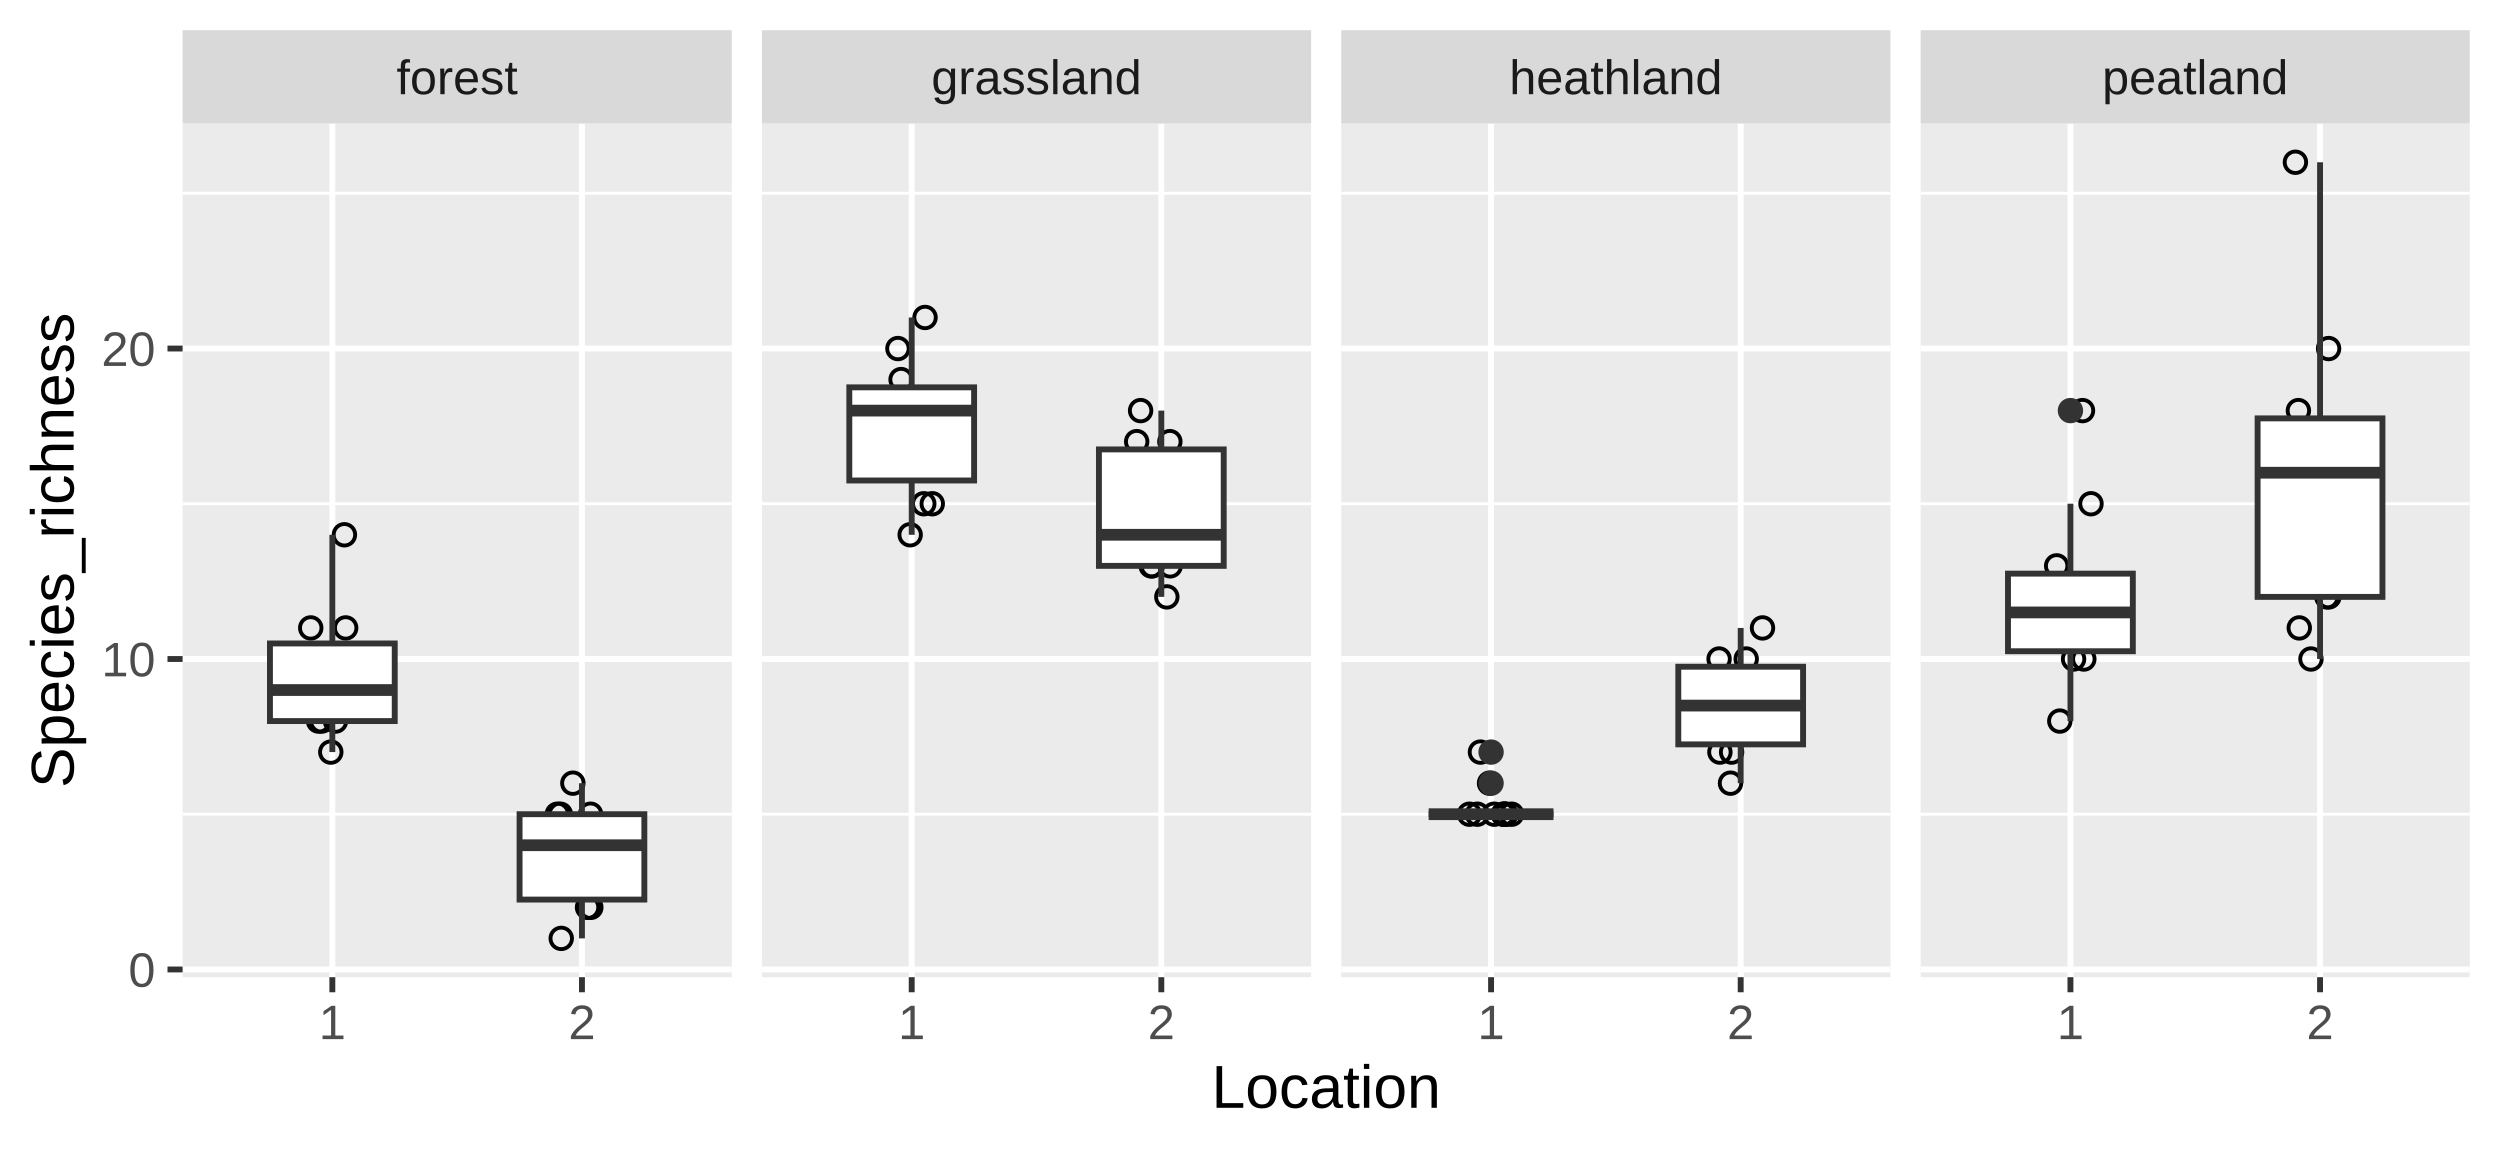
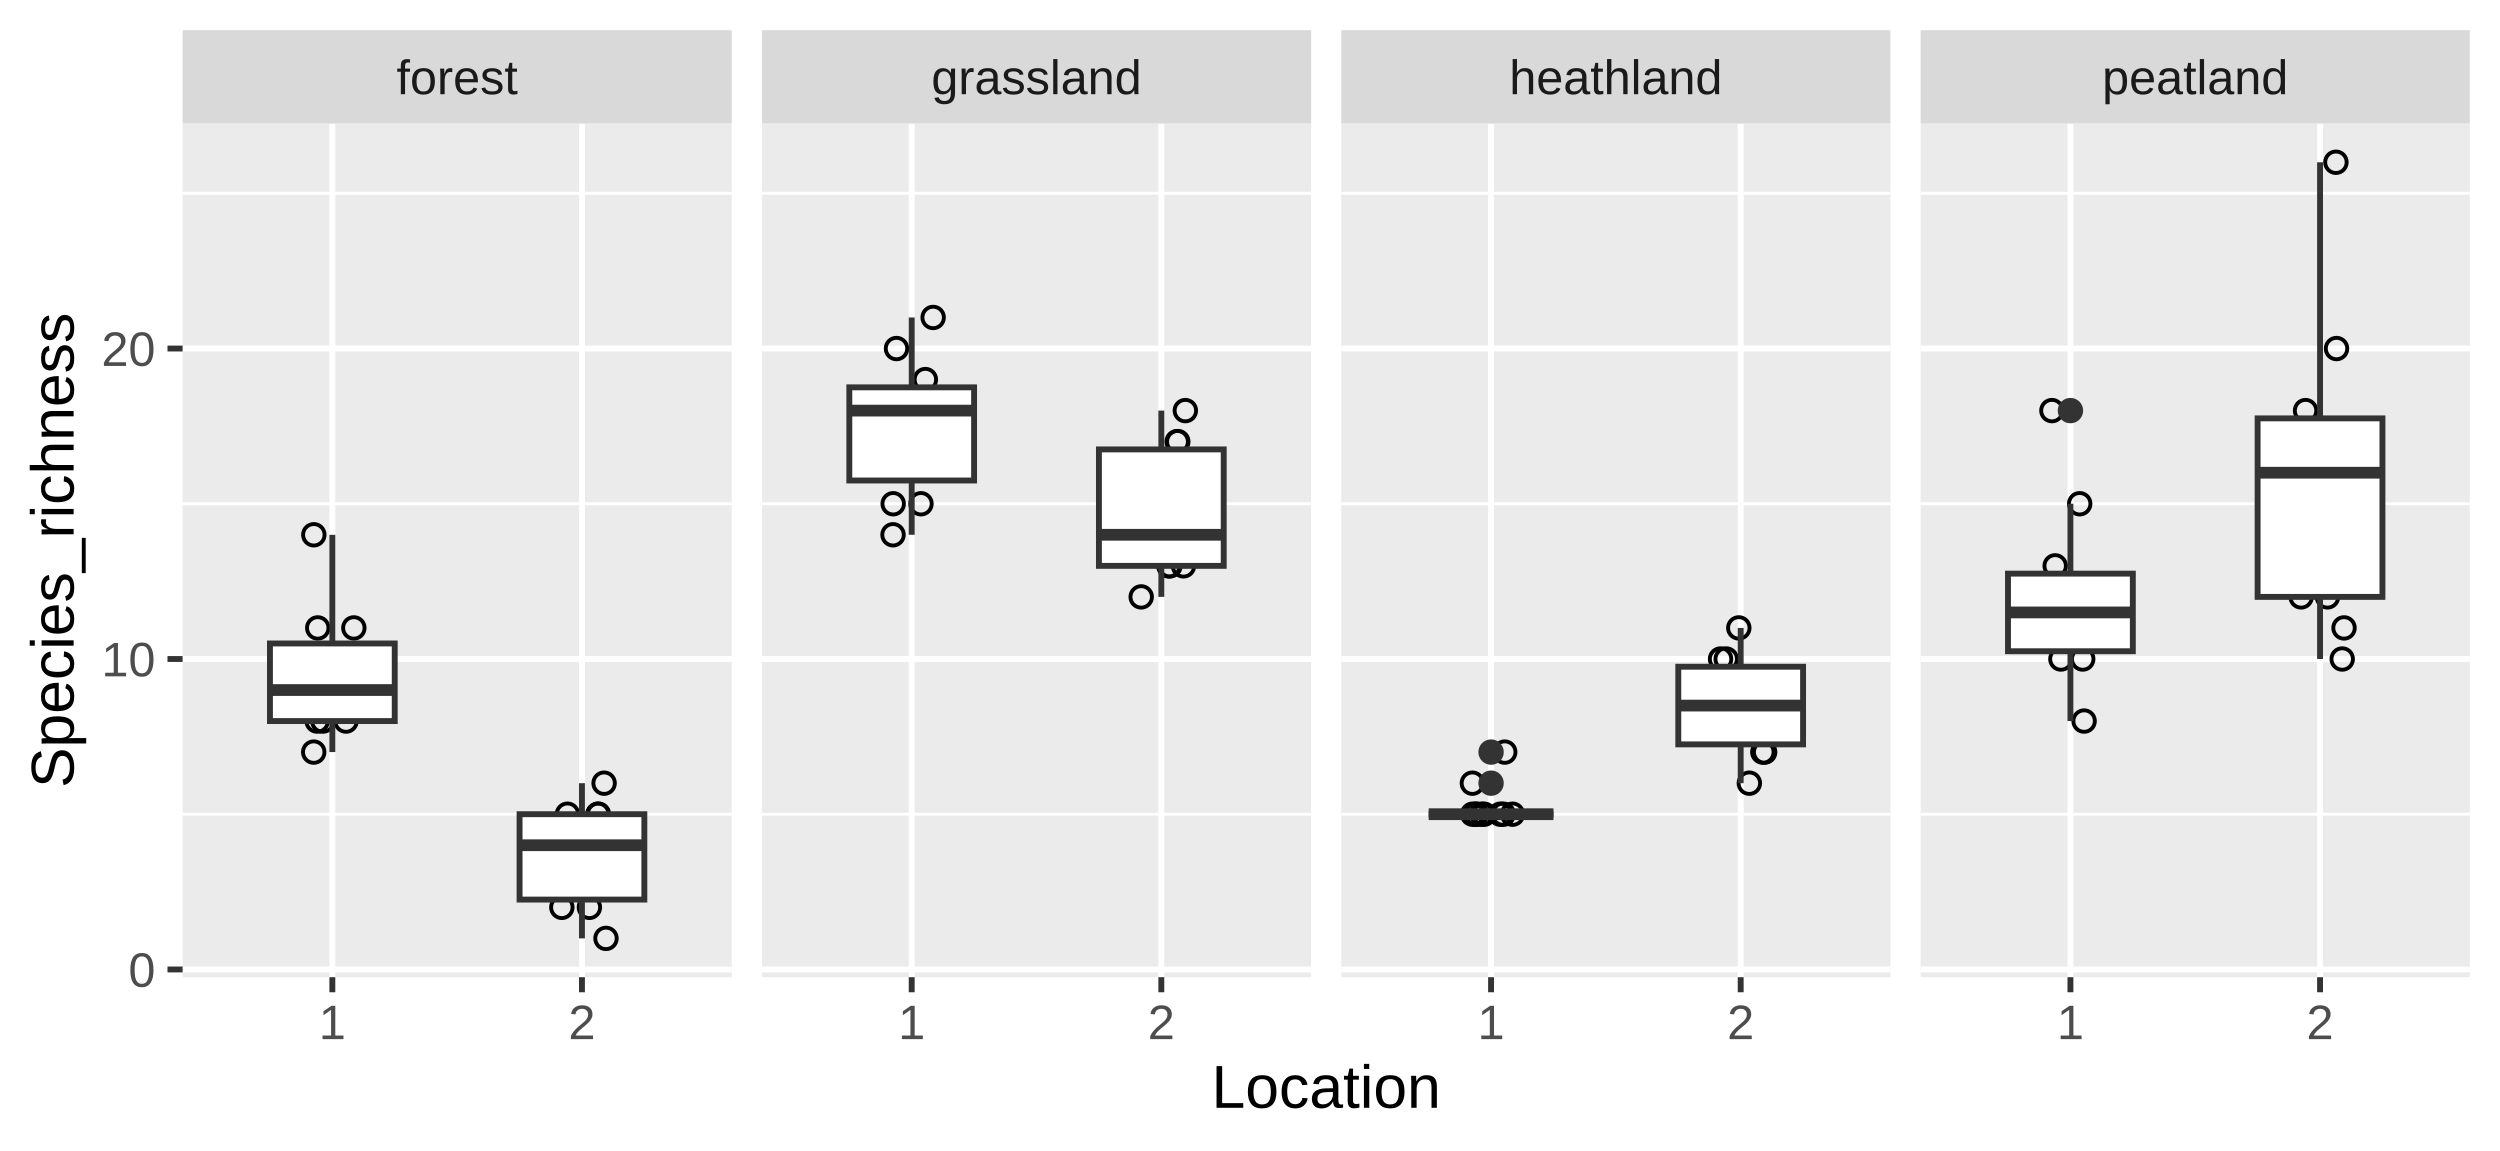
<svg xmlns="http://www.w3.org/2000/svg" width="453.60pt" height="208.80pt" viewBox="0 0 453.60 208.80">
  <g class="svglite">
    <defs>
      <style type="text/css">
    .svglite line, .svglite polyline, .svglite polygon, .svglite path, .svglite rect, .svglite circle {
      fill: none;
      stroke: #000000;
      stroke-linecap: round;
      stroke-linejoin: round;
      stroke-miterlimit: 10.00;
    }
    .svglite text {
      white-space: pre;
    }
    .svglite g.glyphgroup path {
      fill: inherit;
      stroke: none;
    }
  </style>
    </defs>
    <rect width="100%" height="100%" style="stroke: none; fill: #FFFFFF;" />
    <defs>
      <clipPath id="cpMC4wMHw0NTMuNjB8MC4wMHwyMDguODA=">
        <rect x="0.00" y="0.00" width="453.60" height="208.80" />
      </clipPath>
    </defs>
    <g clip-path="url(#cpMC4wMHw0NTMuNjB8MC4wMHwyMDguODA=)">
      <rect x="0" y="0.00" width="453.60" height="208.80" style="stroke-width: 1.07; stroke: #FFFFFF; fill: #FFFFFF;" />
    </g>
    <defs>
      <clipPath id="cpMzMuMTN8MTMyLjc3fDIyLjQwfDE3Ny4zMA==">
        <rect x="33.13" y="22.40" width="99.64" height="154.91" />
      </clipPath>
    </defs>
    <g clip-path="url(#cpMzMuMTN8MTMyLjc3fDIyLjQwfDE3Ny4zMA==)">
      <rect x="33.13" y="22.40" width="99.64" height="154.91" style="stroke-width: 1.07; stroke: none; fill: #EBEBEB;" />
      <polyline points="33.13,147.73 132.77,147.73 " style="stroke-width: 0.53; stroke: #FFFFFF; stroke-linecap: butt;" />
      <polyline points="33.13,91.40 132.77,91.40 " style="stroke-width: 0.53; stroke: #FFFFFF; stroke-linecap: butt;" />
      <polyline points="33.13,35.07 132.77,35.07 " style="stroke-width: 0.53; stroke: #FFFFFF; stroke-linecap: butt;" />
      <polyline points="33.13,175.90 132.77,175.90 " style="stroke-width: 1.07; stroke: #FFFFFF; stroke-linecap: butt;" />
      <polyline points="33.13,119.57 132.77,119.57 " style="stroke-width: 1.07; stroke: #FFFFFF; stroke-linecap: butt;" />
      <polyline points="33.13,63.24 132.77,63.24 " style="stroke-width: 1.07; stroke: #FFFFFF; stroke-linecap: butt;" />
      <polyline points="60.30,177.30 60.30,22.40 " style="stroke-width: 1.07; stroke: #FFFFFF; stroke-linecap: butt;" />
      <polyline points="105.59,177.30 105.59,22.40 " style="stroke-width: 1.07; stroke: #FFFFFF; stroke-linecap: butt;" />
-       <circle cx="56.38" cy="113.93" r="1.95" style="stroke-width: 0.71;" />
-       <circle cx="62.73" cy="125.20" r="1.95" style="stroke-width: 0.71;" />
-       <circle cx="62.72" cy="113.93" r="1.95" style="stroke-width: 0.71;" />
-       <circle cx="62.49" cy="97.03" r="1.95" style="stroke-width: 0.71;" />
-       <circle cx="64.03" cy="125.20" r="1.95" style="stroke-width: 0.71;" />
-       <circle cx="58.37" cy="130.83" r="1.95" style="stroke-width: 0.71;" />
-       <circle cx="57.80" cy="130.83" r="1.95" style="stroke-width: 0.71;" />
-       <circle cx="63.02" cy="125.20" r="1.95" style="stroke-width: 0.71;" />
-       <circle cx="60.02" cy="136.46" r="1.95" style="stroke-width: 0.71;" />
-       <circle cx="60.87" cy="130.83" r="1.95" style="stroke-width: 0.71;" />
-       <circle cx="101.12" cy="147.73" r="1.95" style="stroke-width: 0.71;" />
-       <circle cx="101.67" cy="147.73" r="1.95" style="stroke-width: 0.71;" />
-       <circle cx="106.83" cy="153.36" r="1.95" style="stroke-width: 0.71;" />
-       <circle cx="107.15" cy="147.73" r="1.95" style="stroke-width: 0.71;" />
-       <circle cx="101.83" cy="170.26" r="1.95" style="stroke-width: 0.71;" />
-       <circle cx="109.55" cy="159.00" r="1.95" style="stroke-width: 0.71;" />
-       <circle cx="106.60" cy="164.63" r="1.95" style="stroke-width: 0.71;" />
-       <circle cx="107.20" cy="164.63" r="1.95" style="stroke-width: 0.71;" />
-       <circle cx="103.94" cy="142.10" r="1.95" style="stroke-width: 0.71;" />
-       <circle cx="103.75" cy="153.36" r="1.95" style="stroke-width: 0.71;" />
+       <circle cx="57.65" cy="113.93" r="1.95" style="stroke-width: 0.71;" />
+       <circle cx="62.53" cy="125.20" r="1.95" style="stroke-width: 0.71;" />
+       <circle cx="64.20" cy="113.93" r="1.95" style="stroke-width: 0.71;" />
+       <circle cx="56.94" cy="97.03" r="1.95" style="stroke-width: 0.71;" />
+       <circle cx="61.99" cy="125.20" r="1.95" style="stroke-width: 0.71;" />
+       <circle cx="62.78" cy="130.83" r="1.95" style="stroke-width: 0.71;" />
+       <circle cx="57.54" cy="130.83" r="1.95" style="stroke-width: 0.71;" />
+       <circle cx="59.04" cy="125.20" r="1.95" style="stroke-width: 0.71;" />
+       <circle cx="56.92" cy="136.46" r="1.95" style="stroke-width: 0.71;" />
+       <circle cx="58.58" cy="130.83" r="1.95" style="stroke-width: 0.71;" />
+       <circle cx="108.48" cy="147.73" r="1.95" style="stroke-width: 0.71;" />
+       <circle cx="102.96" cy="147.73" r="1.95" style="stroke-width: 0.71;" />
+       <circle cx="102.17" cy="153.36" r="1.95" style="stroke-width: 0.71;" />
+       <circle cx="108.58" cy="147.73" r="1.95" style="stroke-width: 0.71;" />
+       <circle cx="109.95" cy="170.26" r="1.95" style="stroke-width: 0.71;" />
+       <circle cx="105.25" cy="159.00" r="1.95" style="stroke-width: 0.71;" />
+       <circle cx="101.94" cy="164.63" r="1.95" style="stroke-width: 0.71;" />
+       <circle cx="106.94" cy="164.63" r="1.95" style="stroke-width: 0.71;" />
+       <circle cx="109.61" cy="142.10" r="1.95" style="stroke-width: 0.71;" />
+       <circle cx="107.16" cy="153.36" r="1.95" style="stroke-width: 0.71;" />
      <line x1="60.30" y1="116.75" x2="60.30" y2="97.03" style="stroke-width: 1.07; stroke: #333333; stroke-linecap: butt;" />
      <line x1="60.30" y1="130.83" x2="60.30" y2="136.46" style="stroke-width: 1.07; stroke: #333333; stroke-linecap: butt;" />
      <polygon points="48.98,116.75 48.98,130.83 71.62,130.83 71.62,116.75 48.98,116.75 " style="stroke-width: 1.07; stroke: #333333; stroke-linecap: butt; stroke-linejoin: miter; fill: #FFFFFF;" />
      <line x1="48.98" y1="125.20" x2="71.62" y2="125.20" style="stroke-width: 2.13; stroke: #333333; stroke-linecap: butt; stroke-linejoin: miter;" />
      <line x1="105.59" y1="147.73" x2="105.59" y2="142.10" style="stroke-width: 1.07; stroke: #333333; stroke-linecap: butt;" />
      <line x1="105.59" y1="163.22" x2="105.59" y2="170.26" style="stroke-width: 1.07; stroke: #333333; stroke-linecap: butt;" />
      <polygon points="94.27,147.73 94.27,163.22 116.91,163.22 116.91,147.73 94.27,147.73 " style="stroke-width: 1.07; stroke: #333333; stroke-linecap: butt; stroke-linejoin: miter; fill: #FFFFFF;" />
      <line x1="94.27" y1="153.36" x2="116.91" y2="153.36" style="stroke-width: 2.13; stroke: #333333; stroke-linecap: butt; stroke-linejoin: miter;" />
    </g>
    <g clip-path="url(#cpMC4wMHw0NTMuNjB8MC4wMHwyMDguODA=)">
</g>
    <defs>
      <clipPath id="cpMTM4LjI1fDIzNy44OHwyMi40MHwxNzcuMzA=">
        <rect x="138.25" y="22.40" width="99.64" height="154.91" />
      </clipPath>
    </defs>
    <g clip-path="url(#cpMTM4LjI1fDIzNy44OHwyMi40MHwxNzcuMzA=)">
      <rect x="138.25" y="22.40" width="99.64" height="154.91" style="stroke-width: 1.07; stroke: none; fill: #EBEBEB;" />
      <polyline points="138.25,147.73 237.88,147.73 " style="stroke-width: 0.53; stroke: #FFFFFF; stroke-linecap: butt;" />
      <polyline points="138.25,91.40 237.88,91.40 " style="stroke-width: 0.53; stroke: #FFFFFF; stroke-linecap: butt;" />
      <polyline points="138.25,35.07 237.88,35.07 " style="stroke-width: 0.53; stroke: #FFFFFF; stroke-linecap: butt;" />
      <polyline points="138.25,175.90 237.88,175.90 " style="stroke-width: 1.07; stroke: #FFFFFF; stroke-linecap: butt;" />
      <polyline points="138.25,119.57 237.88,119.57 " style="stroke-width: 1.07; stroke: #FFFFFF; stroke-linecap: butt;" />
      <polyline points="138.25,63.24 237.88,63.24 " style="stroke-width: 1.07; stroke: #FFFFFF; stroke-linecap: butt;" />
      <polyline points="165.42,177.30 165.42,22.40 " style="stroke-width: 1.07; stroke: #FFFFFF; stroke-linecap: butt;" />
      <polyline points="210.71,177.30 210.71,22.40 " style="stroke-width: 1.07; stroke: #FFFFFF; stroke-linecap: butt;" />
-       <circle cx="161.49" cy="74.50" r="1.95" style="stroke-width: 0.71;" />
-       <circle cx="167.85" cy="74.50" r="1.95" style="stroke-width: 0.71;" />
-       <circle cx="167.84" cy="57.60" r="1.95" style="stroke-width: 0.71;" />
-       <circle cx="167.61" cy="91.40" r="1.95" style="stroke-width: 0.71;" />
-       <circle cx="169.15" cy="91.40" r="1.95" style="stroke-width: 0.71;" />
-       <circle cx="163.49" cy="68.87" r="1.95" style="stroke-width: 0.71;" />
-       <circle cx="162.92" cy="63.24" r="1.95" style="stroke-width: 0.71;" />
-       <circle cx="168.13" cy="74.50" r="1.95" style="stroke-width: 0.71;" />
-       <circle cx="165.14" cy="97.03" r="1.95" style="stroke-width: 0.71;" />
-       <circle cx="165.99" cy="74.50" r="1.95" style="stroke-width: 0.71;" />
-       <circle cx="206.24" cy="80.13" r="1.95" style="stroke-width: 0.71;" />
-       <circle cx="206.79" cy="97.03" r="1.95" style="stroke-width: 0.71;" />
-       <circle cx="211.95" cy="97.03" r="1.95" style="stroke-width: 0.71;" />
-       <circle cx="212.26" cy="80.13" r="1.95" style="stroke-width: 0.71;" />
-       <circle cx="206.95" cy="74.50" r="1.95" style="stroke-width: 0.71;" />
-       <circle cx="214.67" cy="85.77" r="1.95" style="stroke-width: 0.71;" />
-       <circle cx="211.71" cy="108.30" r="1.95" style="stroke-width: 0.71;" />
-       <circle cx="212.32" cy="102.67" r="1.95" style="stroke-width: 0.71;" />
-       <circle cx="209.06" cy="102.67" r="1.95" style="stroke-width: 0.71;" />
-       <circle cx="208.86" cy="102.67" r="1.95" style="stroke-width: 0.71;" />
+       <circle cx="162.77" cy="74.50" r="1.95" style="stroke-width: 0.71;" />
+       <circle cx="167.65" cy="74.50" r="1.95" style="stroke-width: 0.71;" />
+       <circle cx="169.31" cy="57.60" r="1.95" style="stroke-width: 0.71;" />
+       <circle cx="162.06" cy="91.40" r="1.95" style="stroke-width: 0.71;" />
+       <circle cx="167.10" cy="91.40" r="1.95" style="stroke-width: 0.71;" />
+       <circle cx="167.90" cy="68.87" r="1.95" style="stroke-width: 0.71;" />
+       <circle cx="162.66" cy="63.24" r="1.95" style="stroke-width: 0.71;" />
+       <circle cx="164.16" cy="74.50" r="1.95" style="stroke-width: 0.71;" />
+       <circle cx="162.03" cy="97.03" r="1.95" style="stroke-width: 0.71;" />
+       <circle cx="163.70" cy="74.50" r="1.95" style="stroke-width: 0.71;" />
+       <circle cx="213.59" cy="80.13" r="1.95" style="stroke-width: 0.71;" />
+       <circle cx="208.08" cy="97.03" r="1.95" style="stroke-width: 0.71;" />
+       <circle cx="207.29" cy="97.03" r="1.95" style="stroke-width: 0.71;" />
+       <circle cx="213.70" cy="80.13" r="1.95" style="stroke-width: 0.71;" />
+       <circle cx="215.07" cy="74.50" r="1.95" style="stroke-width: 0.71;" />
+       <circle cx="210.37" cy="85.77" r="1.95" style="stroke-width: 0.71;" />
+       <circle cx="207.06" cy="108.30" r="1.95" style="stroke-width: 0.71;" />
+       <circle cx="212.06" cy="102.67" r="1.95" style="stroke-width: 0.71;" />
+       <circle cx="214.73" cy="102.67" r="1.95" style="stroke-width: 0.71;" />
+       <circle cx="212.28" cy="102.67" r="1.95" style="stroke-width: 0.71;" />
      <line x1="165.42" y1="70.28" x2="165.42" y2="57.60" style="stroke-width: 1.07; stroke: #333333; stroke-linecap: butt;" />
      <line x1="165.42" y1="87.18" x2="165.42" y2="97.03" style="stroke-width: 1.07; stroke: #333333; stroke-linecap: butt;" />
      <polygon points="154.10,70.28 154.10,87.18 176.74,87.18 176.74,70.28 154.10,70.28 " style="stroke-width: 1.07; stroke: #333333; stroke-linecap: butt; stroke-linejoin: miter; fill: #FFFFFF;" />
      <line x1="154.10" y1="74.50" x2="176.74" y2="74.50" style="stroke-width: 2.13; stroke: #333333; stroke-linecap: butt; stroke-linejoin: miter;" />
      <line x1="210.71" y1="81.54" x2="210.71" y2="74.50" style="stroke-width: 1.07; stroke: #333333; stroke-linecap: butt;" />
      <line x1="210.71" y1="102.67" x2="210.71" y2="108.30" style="stroke-width: 1.07; stroke: #333333; stroke-linecap: butt;" />
      <polygon points="199.39,81.54 199.39,102.67 222.03,102.67 222.03,81.54 199.39,81.54 " style="stroke-width: 1.07; stroke: #333333; stroke-linecap: butt; stroke-linejoin: miter; fill: #FFFFFF;" />
      <line x1="199.39" y1="97.03" x2="222.03" y2="97.03" style="stroke-width: 2.13; stroke: #333333; stroke-linecap: butt; stroke-linejoin: miter;" />
    </g>
    <g clip-path="url(#cpMC4wMHw0NTMuNjB8MC4wMHwyMDguODA=)">
</g>
    <defs>
      <clipPath id="cpMjQzLjM2fDM0My4wMHwyMi40MHwxNzcuMzA=">
        <rect x="243.36" y="22.40" width="99.64" height="154.91" />
      </clipPath>
    </defs>
    <g clip-path="url(#cpMjQzLjM2fDM0My4wMHwyMi40MHwxNzcuMzA=)">
      <rect x="243.36" y="22.40" width="99.64" height="154.91" style="stroke-width: 1.07; stroke: none; fill: #EBEBEB;" />
      <polyline points="243.36,147.73 343.00,147.73 " style="stroke-width: 0.53; stroke: #FFFFFF; stroke-linecap: butt;" />
      <polyline points="243.36,91.40 343.00,91.40 " style="stroke-width: 0.53; stroke: #FFFFFF; stroke-linecap: butt;" />
      <polyline points="243.36,35.07 343.00,35.07 " style="stroke-width: 0.53; stroke: #FFFFFF; stroke-linecap: butt;" />
      <polyline points="243.36,175.90 343.00,175.90 " style="stroke-width: 1.07; stroke: #FFFFFF; stroke-linecap: butt;" />
      <polyline points="243.36,119.57 343.00,119.57 " style="stroke-width: 1.07; stroke: #FFFFFF; stroke-linecap: butt;" />
      <polyline points="243.36,63.24 343.00,63.24 " style="stroke-width: 1.07; stroke: #FFFFFF; stroke-linecap: butt;" />
      <polyline points="270.54,177.30 270.54,22.40 " style="stroke-width: 1.07; stroke: #FFFFFF; stroke-linecap: butt;" />
      <polyline points="315.83,177.30 315.83,22.40 " style="stroke-width: 1.07; stroke: #FFFFFF; stroke-linecap: butt;" />
-       <circle cx="266.61" cy="147.73" r="1.95" style="stroke-width: 0.71;" />
-       <circle cx="272.97" cy="147.73" r="1.95" style="stroke-width: 0.71;" />
-       <circle cx="272.96" cy="147.73" r="1.95" style="stroke-width: 0.71;" />
-       <circle cx="272.73" cy="147.73" r="1.95" style="stroke-width: 0.71;" />
-       <circle cx="274.27" cy="147.73" r="1.95" style="stroke-width: 0.71;" />
-       <circle cx="268.61" cy="136.46" r="1.95" style="stroke-width: 0.71;" />
-       <circle cx="268.04" cy="147.73" r="1.95" style="stroke-width: 0.71;" />
-       <circle cx="273.25" cy="147.73" r="1.95" style="stroke-width: 0.71;" />
-       <circle cx="270.26" cy="142.10" r="1.95" style="stroke-width: 0.71;" />
-       <circle cx="271.11" cy="147.73" r="1.95" style="stroke-width: 0.71;" />
-       <circle cx="311.36" cy="125.20" r="1.95" style="stroke-width: 0.71;" />
-       <circle cx="311.91" cy="119.57" r="1.95" style="stroke-width: 0.71;" />
-       <circle cx="317.06" cy="130.83" r="1.95" style="stroke-width: 0.71;" />
-       <circle cx="317.38" cy="130.83" r="1.95" style="stroke-width: 0.71;" />
-       <circle cx="312.06" cy="136.46" r="1.95" style="stroke-width: 0.71;" />
-       <circle cx="319.79" cy="113.93" r="1.95" style="stroke-width: 0.71;" />
-       <circle cx="316.83" cy="119.57" r="1.95" style="stroke-width: 0.71;" />
-       <circle cx="317.43" cy="125.20" r="1.95" style="stroke-width: 0.71;" />
-       <circle cx="314.18" cy="136.46" r="1.95" style="stroke-width: 0.71;" />
-       <circle cx="313.98" cy="142.10" r="1.95" style="stroke-width: 0.71;" />
+       <circle cx="267.89" cy="147.73" r="1.95" style="stroke-width: 0.71;" />
+       <circle cx="272.77" cy="147.73" r="1.95" style="stroke-width: 0.71;" />
+       <circle cx="274.43" cy="147.73" r="1.95" style="stroke-width: 0.71;" />
+       <circle cx="267.18" cy="147.73" r="1.95" style="stroke-width: 0.71;" />
+       <circle cx="272.22" cy="147.73" r="1.95" style="stroke-width: 0.71;" />
+       <circle cx="273.02" cy="136.46" r="1.95" style="stroke-width: 0.71;" />
+       <circle cx="267.78" cy="147.73" r="1.95" style="stroke-width: 0.71;" />
+       <circle cx="269.28" cy="147.73" r="1.95" style="stroke-width: 0.71;" />
+       <circle cx="267.15" cy="142.10" r="1.95" style="stroke-width: 0.71;" />
+       <circle cx="268.82" cy="147.73" r="1.95" style="stroke-width: 0.71;" />
+       <circle cx="318.71" cy="125.20" r="1.95" style="stroke-width: 0.71;" />
+       <circle cx="313.20" cy="119.57" r="1.95" style="stroke-width: 0.71;" />
+       <circle cx="312.40" cy="130.83" r="1.95" style="stroke-width: 0.71;" />
+       <circle cx="318.82" cy="130.83" r="1.95" style="stroke-width: 0.71;" />
+       <circle cx="320.18" cy="136.46" r="1.95" style="stroke-width: 0.71;" />
+       <circle cx="315.49" cy="113.93" r="1.95" style="stroke-width: 0.71;" />
+       <circle cx="312.18" cy="119.57" r="1.95" style="stroke-width: 0.71;" />
+       <circle cx="317.18" cy="125.20" r="1.95" style="stroke-width: 0.71;" />
+       <circle cx="319.85" cy="136.46" r="1.95" style="stroke-width: 0.71;" />
+       <circle cx="317.40" cy="142.10" r="1.95" style="stroke-width: 0.71;" />
      <circle cx="270.54" cy="136.46" r="1.95" style="stroke-width: 0.71; stroke: #333333; fill: #333333;" />
      <circle cx="270.54" cy="142.10" r="1.95" style="stroke-width: 0.71; stroke: #333333; fill: #333333;" />
      <line x1="270.54" y1="147.73" x2="270.54" y2="147.73" style="stroke-width: 1.07; stroke: #333333; stroke-linecap: butt;" />
      <line x1="270.54" y1="147.73" x2="270.54" y2="147.73" style="stroke-width: 1.07; stroke: #333333; stroke-linecap: butt;" />
      <polygon points="259.22,147.73 259.22,147.73 281.86,147.73 281.86,147.73 259.22,147.73 " style="stroke-width: 1.07; stroke: #333333; stroke-linecap: butt; stroke-linejoin: miter; fill: #FFFFFF;" />
      <line x1="259.22" y1="147.73" x2="281.86" y2="147.73" style="stroke-width: 2.13; stroke: #333333; stroke-linecap: butt; stroke-linejoin: miter;" />
      <line x1="315.83" y1="120.97" x2="315.83" y2="113.93" style="stroke-width: 1.07; stroke: #333333; stroke-linecap: butt;" />
      <line x1="315.83" y1="135.06" x2="315.83" y2="142.10" style="stroke-width: 1.07; stroke: #333333; stroke-linecap: butt;" />
      <polygon points="304.51,120.97 304.51,135.06 327.15,135.06 327.15,120.97 304.51,120.97 " style="stroke-width: 1.07; stroke: #333333; stroke-linecap: butt; stroke-linejoin: miter; fill: #FFFFFF;" />
      <line x1="304.51" y1="128.02" x2="327.15" y2="128.02" style="stroke-width: 2.13; stroke: #333333; stroke-linecap: butt; stroke-linejoin: miter;" />
    </g>
    <g clip-path="url(#cpMC4wMHw0NTMuNjB8MC4wMHwyMDguODA=)">
</g>
    <defs>
      <clipPath id="cpMzQ4LjQ4fDQ0OC4xMnwyMi40MHwxNzcuMzA=">
        <rect x="348.48" y="22.40" width="99.64" height="154.91" />
      </clipPath>
    </defs>
    <g clip-path="url(#cpMzQ4LjQ4fDQ0OC4xMnwyMi40MHwxNzcuMzA=)">
      <rect x="348.48" y="22.40" width="99.64" height="154.91" style="stroke-width: 1.07; stroke: none; fill: #EBEBEB;" />
      <polyline points="348.48,147.73 448.12,147.73 " style="stroke-width: 0.53; stroke: #FFFFFF; stroke-linecap: butt;" />
      <polyline points="348.48,91.40 448.12,91.40 " style="stroke-width: 0.53; stroke: #FFFFFF; stroke-linecap: butt;" />
      <polyline points="348.48,35.07 448.12,35.07 " style="stroke-width: 0.53; stroke: #FFFFFF; stroke-linecap: butt;" />
      <polyline points="348.48,175.90 448.12,175.90 " style="stroke-width: 1.07; stroke: #FFFFFF; stroke-linecap: butt;" />
      <polyline points="348.48,119.57 448.12,119.57 " style="stroke-width: 1.07; stroke: #FFFFFF; stroke-linecap: butt;" />
      <polyline points="348.48,63.24 448.12,63.24 " style="stroke-width: 1.07; stroke: #FFFFFF; stroke-linecap: butt;" />
      <polyline points="375.66,177.30 375.66,22.40 " style="stroke-width: 1.07; stroke: #FFFFFF; stroke-linecap: butt;" />
      <polyline points="420.95,177.30 420.95,22.40 " style="stroke-width: 1.07; stroke: #FFFFFF; stroke-linecap: butt;" />
-       <circle cx="371.73" cy="113.93" r="1.95" style="stroke-width: 0.71;" />
-       <circle cx="378.09" cy="119.57" r="1.95" style="stroke-width: 0.71;" />
-       <circle cx="378.07" cy="113.93" r="1.95" style="stroke-width: 0.71;" />
-       <circle cx="377.85" cy="74.50" r="1.95" style="stroke-width: 0.71;" />
-       <circle cx="379.39" cy="91.40" r="1.95" style="stroke-width: 0.71;" />
-       <circle cx="373.73" cy="130.83" r="1.95" style="stroke-width: 0.71;" />
-       <circle cx="373.16" cy="102.67" r="1.95" style="stroke-width: 0.71;" />
-       <circle cx="378.37" cy="108.30" r="1.95" style="stroke-width: 0.71;" />
-       <circle cx="375.37" cy="108.30" r="1.95" style="stroke-width: 0.71;" />
-       <circle cx="376.23" cy="119.57" r="1.95" style="stroke-width: 0.71;" />
-       <circle cx="416.48" cy="29.44" r="1.95" style="stroke-width: 0.71;" />
-       <circle cx="417.02" cy="74.50" r="1.95" style="stroke-width: 0.71;" />
-       <circle cx="422.18" cy="108.30" r="1.95" style="stroke-width: 0.71;" />
-       <circle cx="422.50" cy="63.24" r="1.95" style="stroke-width: 0.71;" />
-       <circle cx="417.18" cy="113.93" r="1.95" style="stroke-width: 0.71;" />
-       <circle cx="424.90" cy="80.13" r="1.95" style="stroke-width: 0.71;" />
-       <circle cx="421.95" cy="91.40" r="1.95" style="stroke-width: 0.71;" />
-       <circle cx="422.55" cy="108.30" r="1.95" style="stroke-width: 0.71;" />
-       <circle cx="419.30" cy="119.57" r="1.95" style="stroke-width: 0.71;" />
-       <circle cx="419.10" cy="80.13" r="1.95" style="stroke-width: 0.71;" />
+       <circle cx="373.00" cy="113.93" r="1.95" style="stroke-width: 0.71;" />
+       <circle cx="377.89" cy="119.57" r="1.95" style="stroke-width: 0.71;" />
+       <circle cx="379.55" cy="113.93" r="1.95" style="stroke-width: 0.71;" />
+       <circle cx="372.30" cy="74.50" r="1.95" style="stroke-width: 0.71;" />
+       <circle cx="377.34" cy="91.40" r="1.95" style="stroke-width: 0.71;" />
+       <circle cx="378.14" cy="130.83" r="1.95" style="stroke-width: 0.71;" />
+       <circle cx="372.89" cy="102.67" r="1.95" style="stroke-width: 0.71;" />
+       <circle cx="374.40" cy="108.30" r="1.95" style="stroke-width: 0.71;" />
+       <circle cx="372.27" cy="108.30" r="1.95" style="stroke-width: 0.71;" />
+       <circle cx="373.93" cy="119.57" r="1.95" style="stroke-width: 0.71;" />
+       <circle cx="423.83" cy="29.44" r="1.95" style="stroke-width: 0.71;" />
+       <circle cx="418.32" cy="74.50" r="1.95" style="stroke-width: 0.71;" />
+       <circle cx="417.52" cy="108.30" r="1.95" style="stroke-width: 0.71;" />
+       <circle cx="423.94" cy="63.24" r="1.95" style="stroke-width: 0.71;" />
+       <circle cx="425.30" cy="113.93" r="1.95" style="stroke-width: 0.71;" />
+       <circle cx="420.61" cy="80.13" r="1.95" style="stroke-width: 0.71;" />
+       <circle cx="417.29" cy="91.40" r="1.95" style="stroke-width: 0.71;" />
+       <circle cx="422.30" cy="108.30" r="1.95" style="stroke-width: 0.71;" />
+       <circle cx="424.97" cy="119.57" r="1.95" style="stroke-width: 0.71;" />
+       <circle cx="422.52" cy="80.13" r="1.95" style="stroke-width: 0.71;" />
      <circle cx="375.66" cy="74.50" r="1.95" style="stroke-width: 0.71; stroke: #333333; fill: #333333;" />
      <line x1="375.66" y1="104.08" x2="375.66" y2="91.40" style="stroke-width: 1.07; stroke: #333333; stroke-linecap: butt;" />
      <line x1="375.66" y1="118.16" x2="375.66" y2="130.83" style="stroke-width: 1.07; stroke: #333333; stroke-linecap: butt;" />
      <polygon points="364.33,104.08 364.33,118.16 386.98,118.16 386.98,104.08 364.33,104.08 " style="stroke-width: 1.07; stroke: #333333; stroke-linecap: butt; stroke-linejoin: miter; fill: #FFFFFF;" />
      <line x1="364.33" y1="111.12" x2="386.98" y2="111.12" style="stroke-width: 2.13; stroke: #333333; stroke-linecap: butt; stroke-linejoin: miter;" />
      <line x1="420.95" y1="75.91" x2="420.95" y2="29.44" style="stroke-width: 1.07; stroke: #333333; stroke-linecap: butt;" />
      <line x1="420.95" y1="108.30" x2="420.95" y2="119.57" style="stroke-width: 1.07; stroke: #333333; stroke-linecap: butt;" />
      <polygon points="409.62,75.91 409.62,108.30 432.27,108.30 432.27,75.91 409.62,75.91 " style="stroke-width: 1.07; stroke: #333333; stroke-linecap: butt; stroke-linejoin: miter; fill: #FFFFFF;" />
      <line x1="409.62" y1="85.77" x2="432.27" y2="85.77" style="stroke-width: 2.13; stroke: #333333; stroke-linecap: butt; stroke-linejoin: miter;" />
    </g>
    <g clip-path="url(#cpMC4wMHw0NTMuNjB8MC4wMHwyMDguODA=)">
</g>
    <defs>
      <clipPath id="cpMzMuMTN8MTMyLjc3fDUuNDh8MjIuNDA=">
        <rect x="33.13" y="5.48" width="99.64" height="16.92" />
      </clipPath>
    </defs>
    <g clip-path="url(#cpMzMuMTN8MTMyLjc3fDUuNDh8MjIuNDA=)">
      <rect x="33.13" y="5.48" width="99.64" height="16.92" style="stroke-width: 1.07; stroke: none; fill: #D9D9D9;" />
      <text x="82.95" y="17.09" text-anchor="middle" style="font-size: 8.80px;fill: #1A1A1A; font-family: &quot;Arial&quot;;" textLength="21.98px" lengthAdjust="spacingAndGlyphs">forest</text>
    </g>
    <g clip-path="url(#cpMC4wMHw0NTMuNjB8MC4wMHwyMDguODA=)">
</g>
    <defs>
      <clipPath id="cpMTM4LjI1fDIzNy44OHw1LjQ4fDIyLjQw">
        <rect x="138.25" y="5.48" width="99.64" height="16.92" />
      </clipPath>
    </defs>
    <g clip-path="url(#cpMTM4LjI1fDIzNy44OHw1LjQ4fDIyLjQw)">
      <rect x="138.25" y="5.48" width="99.64" height="16.92" style="stroke-width: 1.07; stroke: none; fill: #D9D9D9;" />
      <text x="188.06" y="17.09" text-anchor="middle" style="font-size: 8.80px;fill: #1A1A1A; font-family: &quot;Arial&quot;;" textLength="38.14px" lengthAdjust="spacingAndGlyphs">grassland</text>
    </g>
    <g clip-path="url(#cpMC4wMHw0NTMuNjB8MC4wMHwyMDguODA=)">
</g>
    <defs>
      <clipPath id="cpMjQzLjM2fDM0My4wMHw1LjQ4fDIyLjQw">
        <rect x="243.36" y="5.48" width="99.64" height="16.92" />
      </clipPath>
    </defs>
    <g clip-path="url(#cpMjQzLjM2fDM0My4wMHw1LjQ4fDIyLjQw)">
      <rect x="243.36" y="5.48" width="99.64" height="16.92" style="stroke-width: 1.07; stroke: none; fill: #D9D9D9;" />
      <text x="293.18" y="17.09" text-anchor="middle" style="font-size: 8.80px;fill: #1A1A1A; font-family: &quot;Arial&quot;;" textLength="38.62px" lengthAdjust="spacingAndGlyphs">heathland</text>
    </g>
    <g clip-path="url(#cpMC4wMHw0NTMuNjB8MC4wMHwyMDguODA=)">
</g>
    <defs>
      <clipPath id="cpMzQ4LjQ4fDQ0OC4xMnw1LjQ4fDIyLjQw">
        <rect x="348.48" y="5.48" width="99.64" height="16.92" />
      </clipPath>
    </defs>
    <g clip-path="url(#cpMzQ4LjQ4fDQ0OC4xMnw1LjQ4fDIyLjQw)">
      <rect x="348.48" y="5.48" width="99.64" height="16.92" style="stroke-width: 1.07; stroke: none; fill: #D9D9D9;" />
      <text x="398.30" y="17.09" text-anchor="middle" style="font-size: 8.80px;fill: #1A1A1A; font-family: &quot;Arial&quot;;" textLength="33.73px" lengthAdjust="spacingAndGlyphs">peatland</text>
    </g>
    <g clip-path="url(#cpMC4wMHw0NTMuNjB8MC4wMHwyMDguODA=)">
      <polyline points="60.30,180.04 60.30,177.30 " style="stroke-width: 1.07; stroke: #333333; stroke-linecap: butt;" />
      <polyline points="105.59,180.04 105.59,177.30 " style="stroke-width: 1.07; stroke: #333333; stroke-linecap: butt;" />
      <text x="60.30" y="188.54" text-anchor="middle" style="font-size: 8.80px;fill: #4D4D4D; font-family: &quot;Arial&quot;;" textLength="4.89px" lengthAdjust="spacingAndGlyphs">1</text>
      <text x="105.59" y="188.54" text-anchor="middle" style="font-size: 8.80px;fill: #4D4D4D; font-family: &quot;Arial&quot;;" textLength="4.89px" lengthAdjust="spacingAndGlyphs">2</text>
      <polyline points="165.42,180.04 165.42,177.30 " style="stroke-width: 1.07; stroke: #333333; stroke-linecap: butt;" />
      <polyline points="210.71,180.04 210.71,177.30 " style="stroke-width: 1.07; stroke: #333333; stroke-linecap: butt;" />
      <text x="165.42" y="188.54" text-anchor="middle" style="font-size: 8.80px;fill: #4D4D4D; font-family: &quot;Arial&quot;;" textLength="4.89px" lengthAdjust="spacingAndGlyphs">1</text>
      <text x="210.71" y="188.54" text-anchor="middle" style="font-size: 8.80px;fill: #4D4D4D; font-family: &quot;Arial&quot;;" textLength="4.89px" lengthAdjust="spacingAndGlyphs">2</text>
      <polyline points="270.54,180.04 270.54,177.30 " style="stroke-width: 1.07; stroke: #333333; stroke-linecap: butt;" />
      <polyline points="315.83,180.04 315.83,177.30 " style="stroke-width: 1.07; stroke: #333333; stroke-linecap: butt;" />
      <text x="270.54" y="188.54" text-anchor="middle" style="font-size: 8.80px;fill: #4D4D4D; font-family: &quot;Arial&quot;;" textLength="4.89px" lengthAdjust="spacingAndGlyphs">1</text>
      <text x="315.83" y="188.54" text-anchor="middle" style="font-size: 8.80px;fill: #4D4D4D; font-family: &quot;Arial&quot;;" textLength="4.89px" lengthAdjust="spacingAndGlyphs">2</text>
      <polyline points="375.66,180.04 375.66,177.30 " style="stroke-width: 1.07; stroke: #333333; stroke-linecap: butt;" />
      <polyline points="420.95,180.04 420.95,177.30 " style="stroke-width: 1.07; stroke: #333333; stroke-linecap: butt;" />
      <text x="375.66" y="188.54" text-anchor="middle" style="font-size: 8.80px;fill: #4D4D4D; font-family: &quot;Arial&quot;;" textLength="4.89px" lengthAdjust="spacingAndGlyphs">1</text>
      <text x="420.95" y="188.54" text-anchor="middle" style="font-size: 8.80px;fill: #4D4D4D; font-family: &quot;Arial&quot;;" textLength="4.89px" lengthAdjust="spacingAndGlyphs">2</text>
      <text x="28.20" y="179.05" text-anchor="end" style="font-size: 8.80px;fill: #4D4D4D; font-family: &quot;Arial&quot;;" textLength="4.89px" lengthAdjust="spacingAndGlyphs">0</text>
      <text x="28.20" y="122.72" text-anchor="end" style="font-size: 8.80px;fill: #4D4D4D; font-family: &quot;Arial&quot;;" textLength="9.78px" lengthAdjust="spacingAndGlyphs">10</text>
      <text x="28.20" y="66.39" text-anchor="end" style="font-size: 8.80px;fill: #4D4D4D; font-family: &quot;Arial&quot;;" textLength="9.78px" lengthAdjust="spacingAndGlyphs">20</text>
      <polyline points="30.39,175.90 33.13,175.90 " style="stroke-width: 1.07; stroke: #333333; stroke-linecap: butt;" />
      <polyline points="30.39,119.57 33.13,119.57 " style="stroke-width: 1.07; stroke: #333333; stroke-linecap: butt;" />
      <polyline points="30.39,63.24 33.13,63.24 " style="stroke-width: 1.07; stroke: #333333; stroke-linecap: butt;" />
      <text x="240.62" y="201.00" text-anchor="middle" style="font-size: 11.00px; font-family: &quot;Arial&quot;;" textLength="41.62px" lengthAdjust="spacingAndGlyphs">Location</text>
      <text transform="translate(13.36,99.85) rotate(-90)" text-anchor="middle" style="font-size: 11.00px; font-family: &quot;Arial&quot;;" textLength="86.25px" lengthAdjust="spacingAndGlyphs">Species_richness</text>
    </g>
  </g>
</svg>
